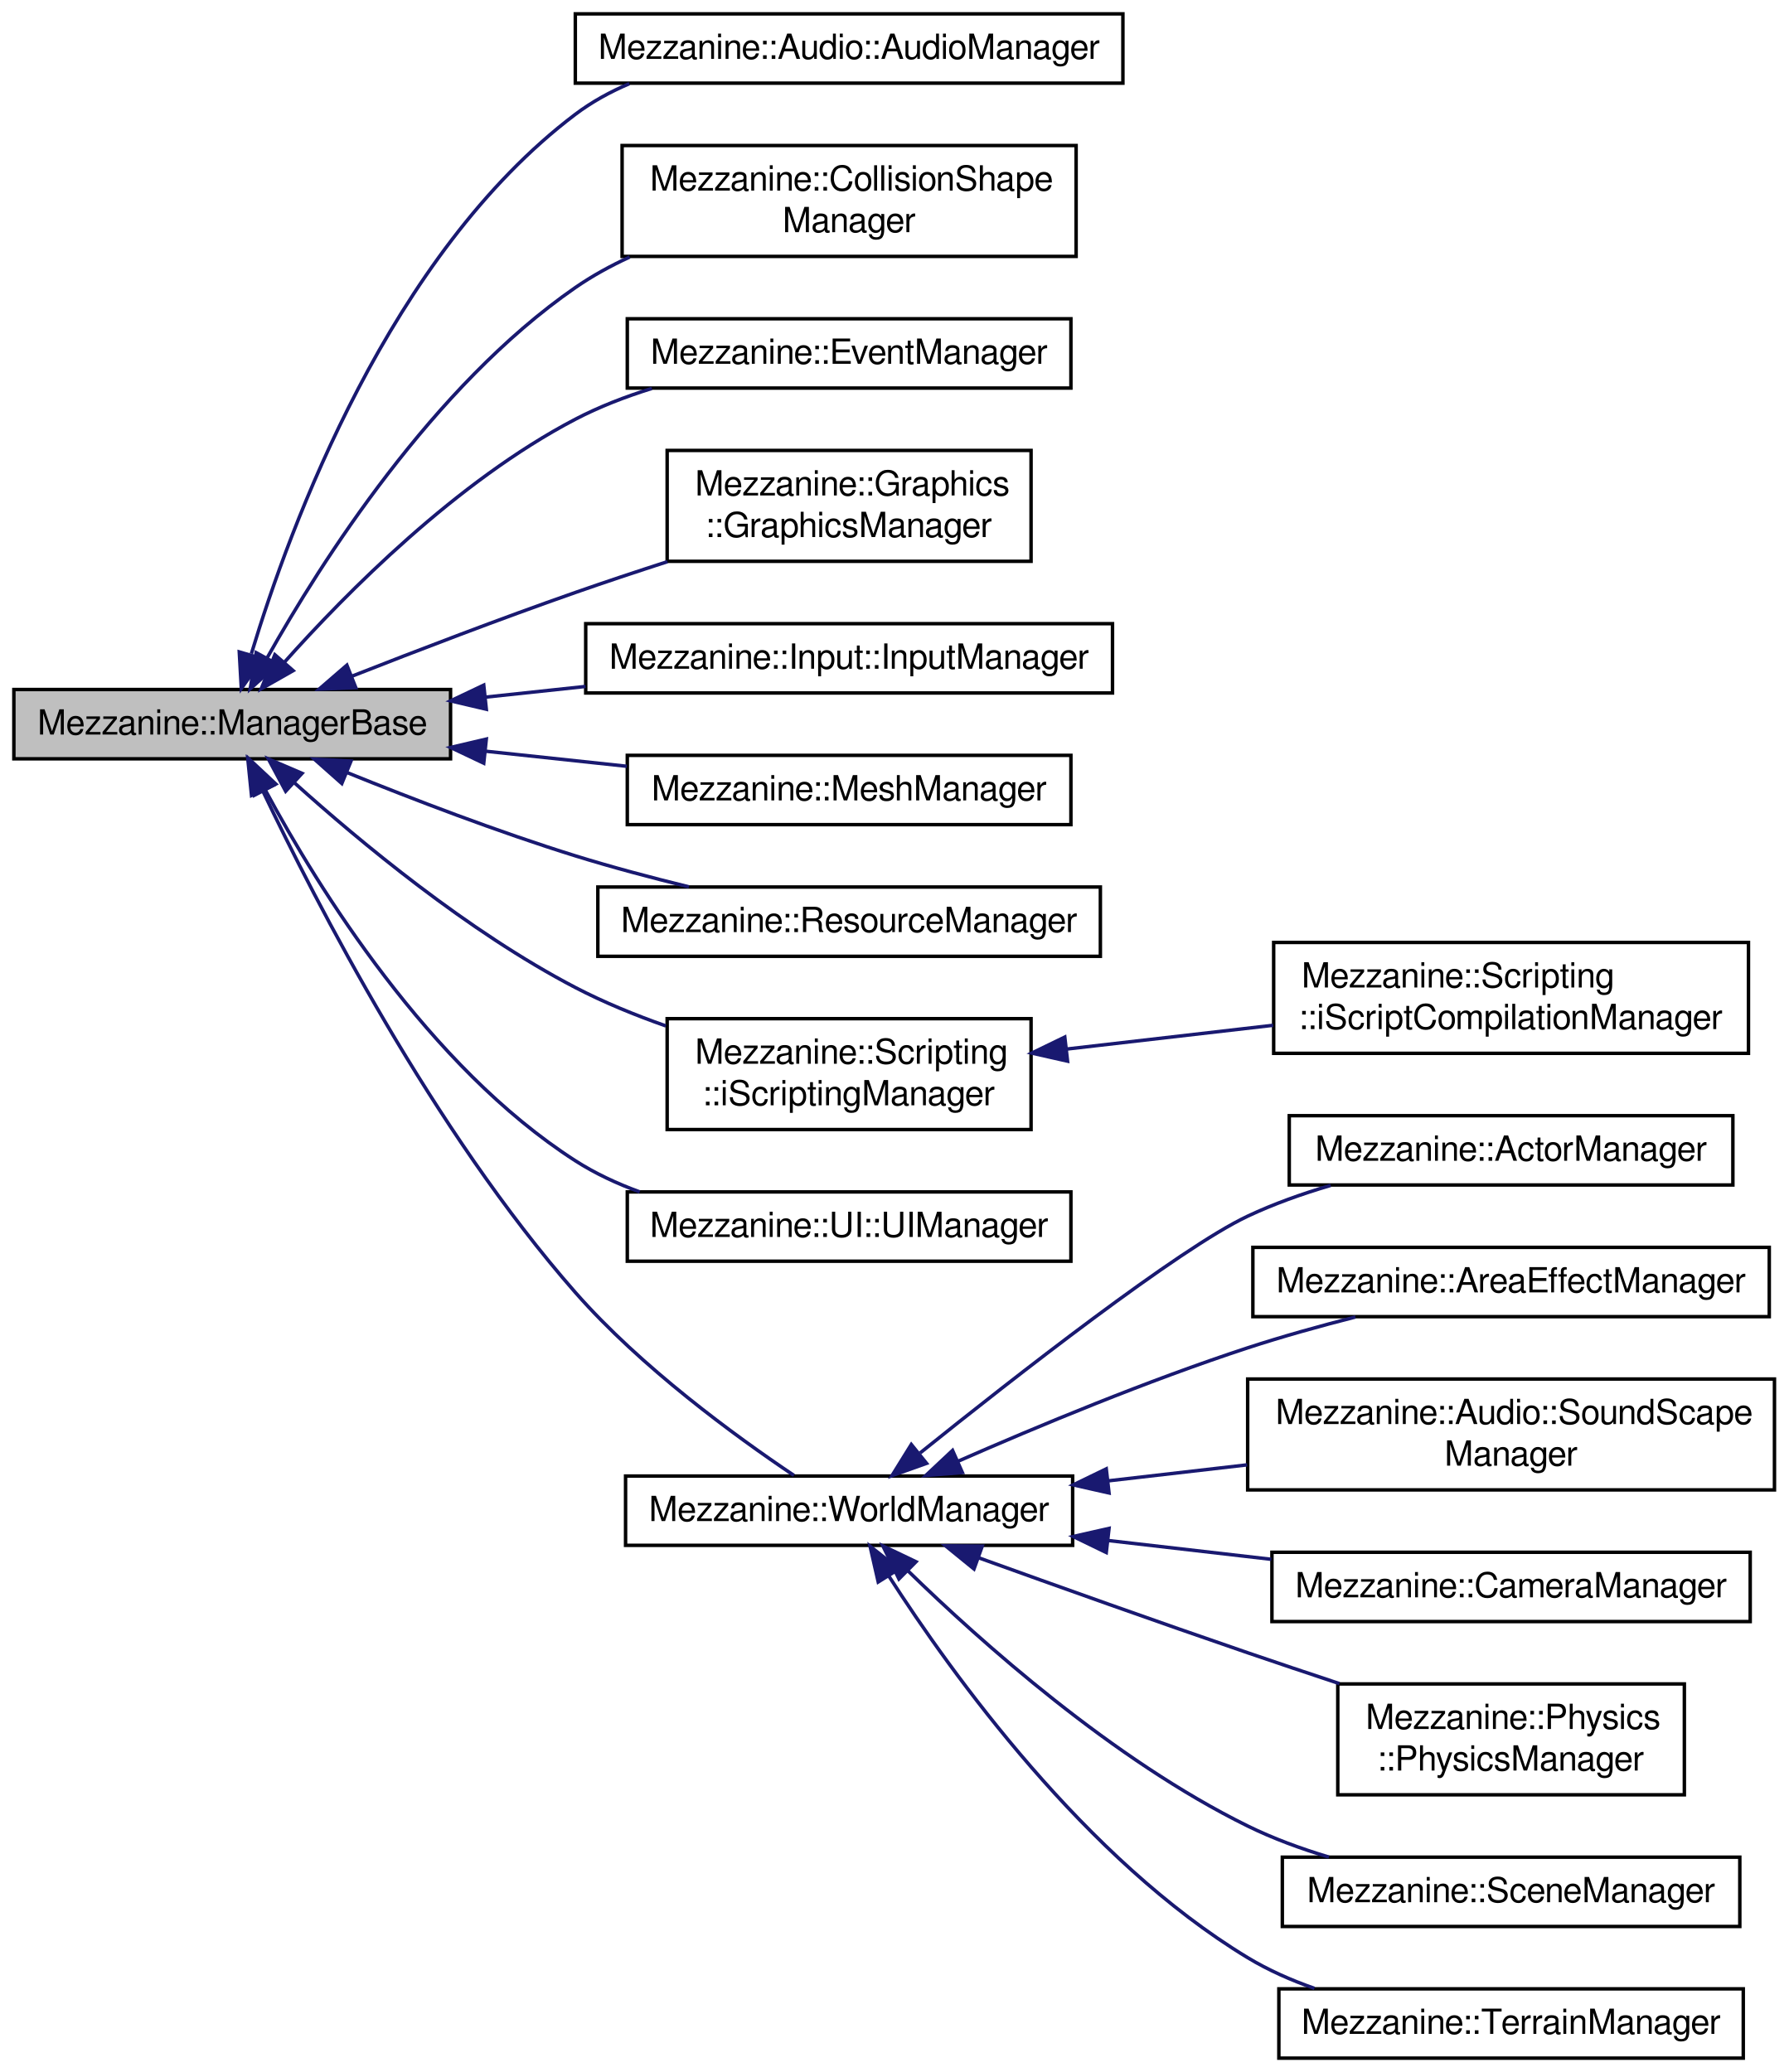
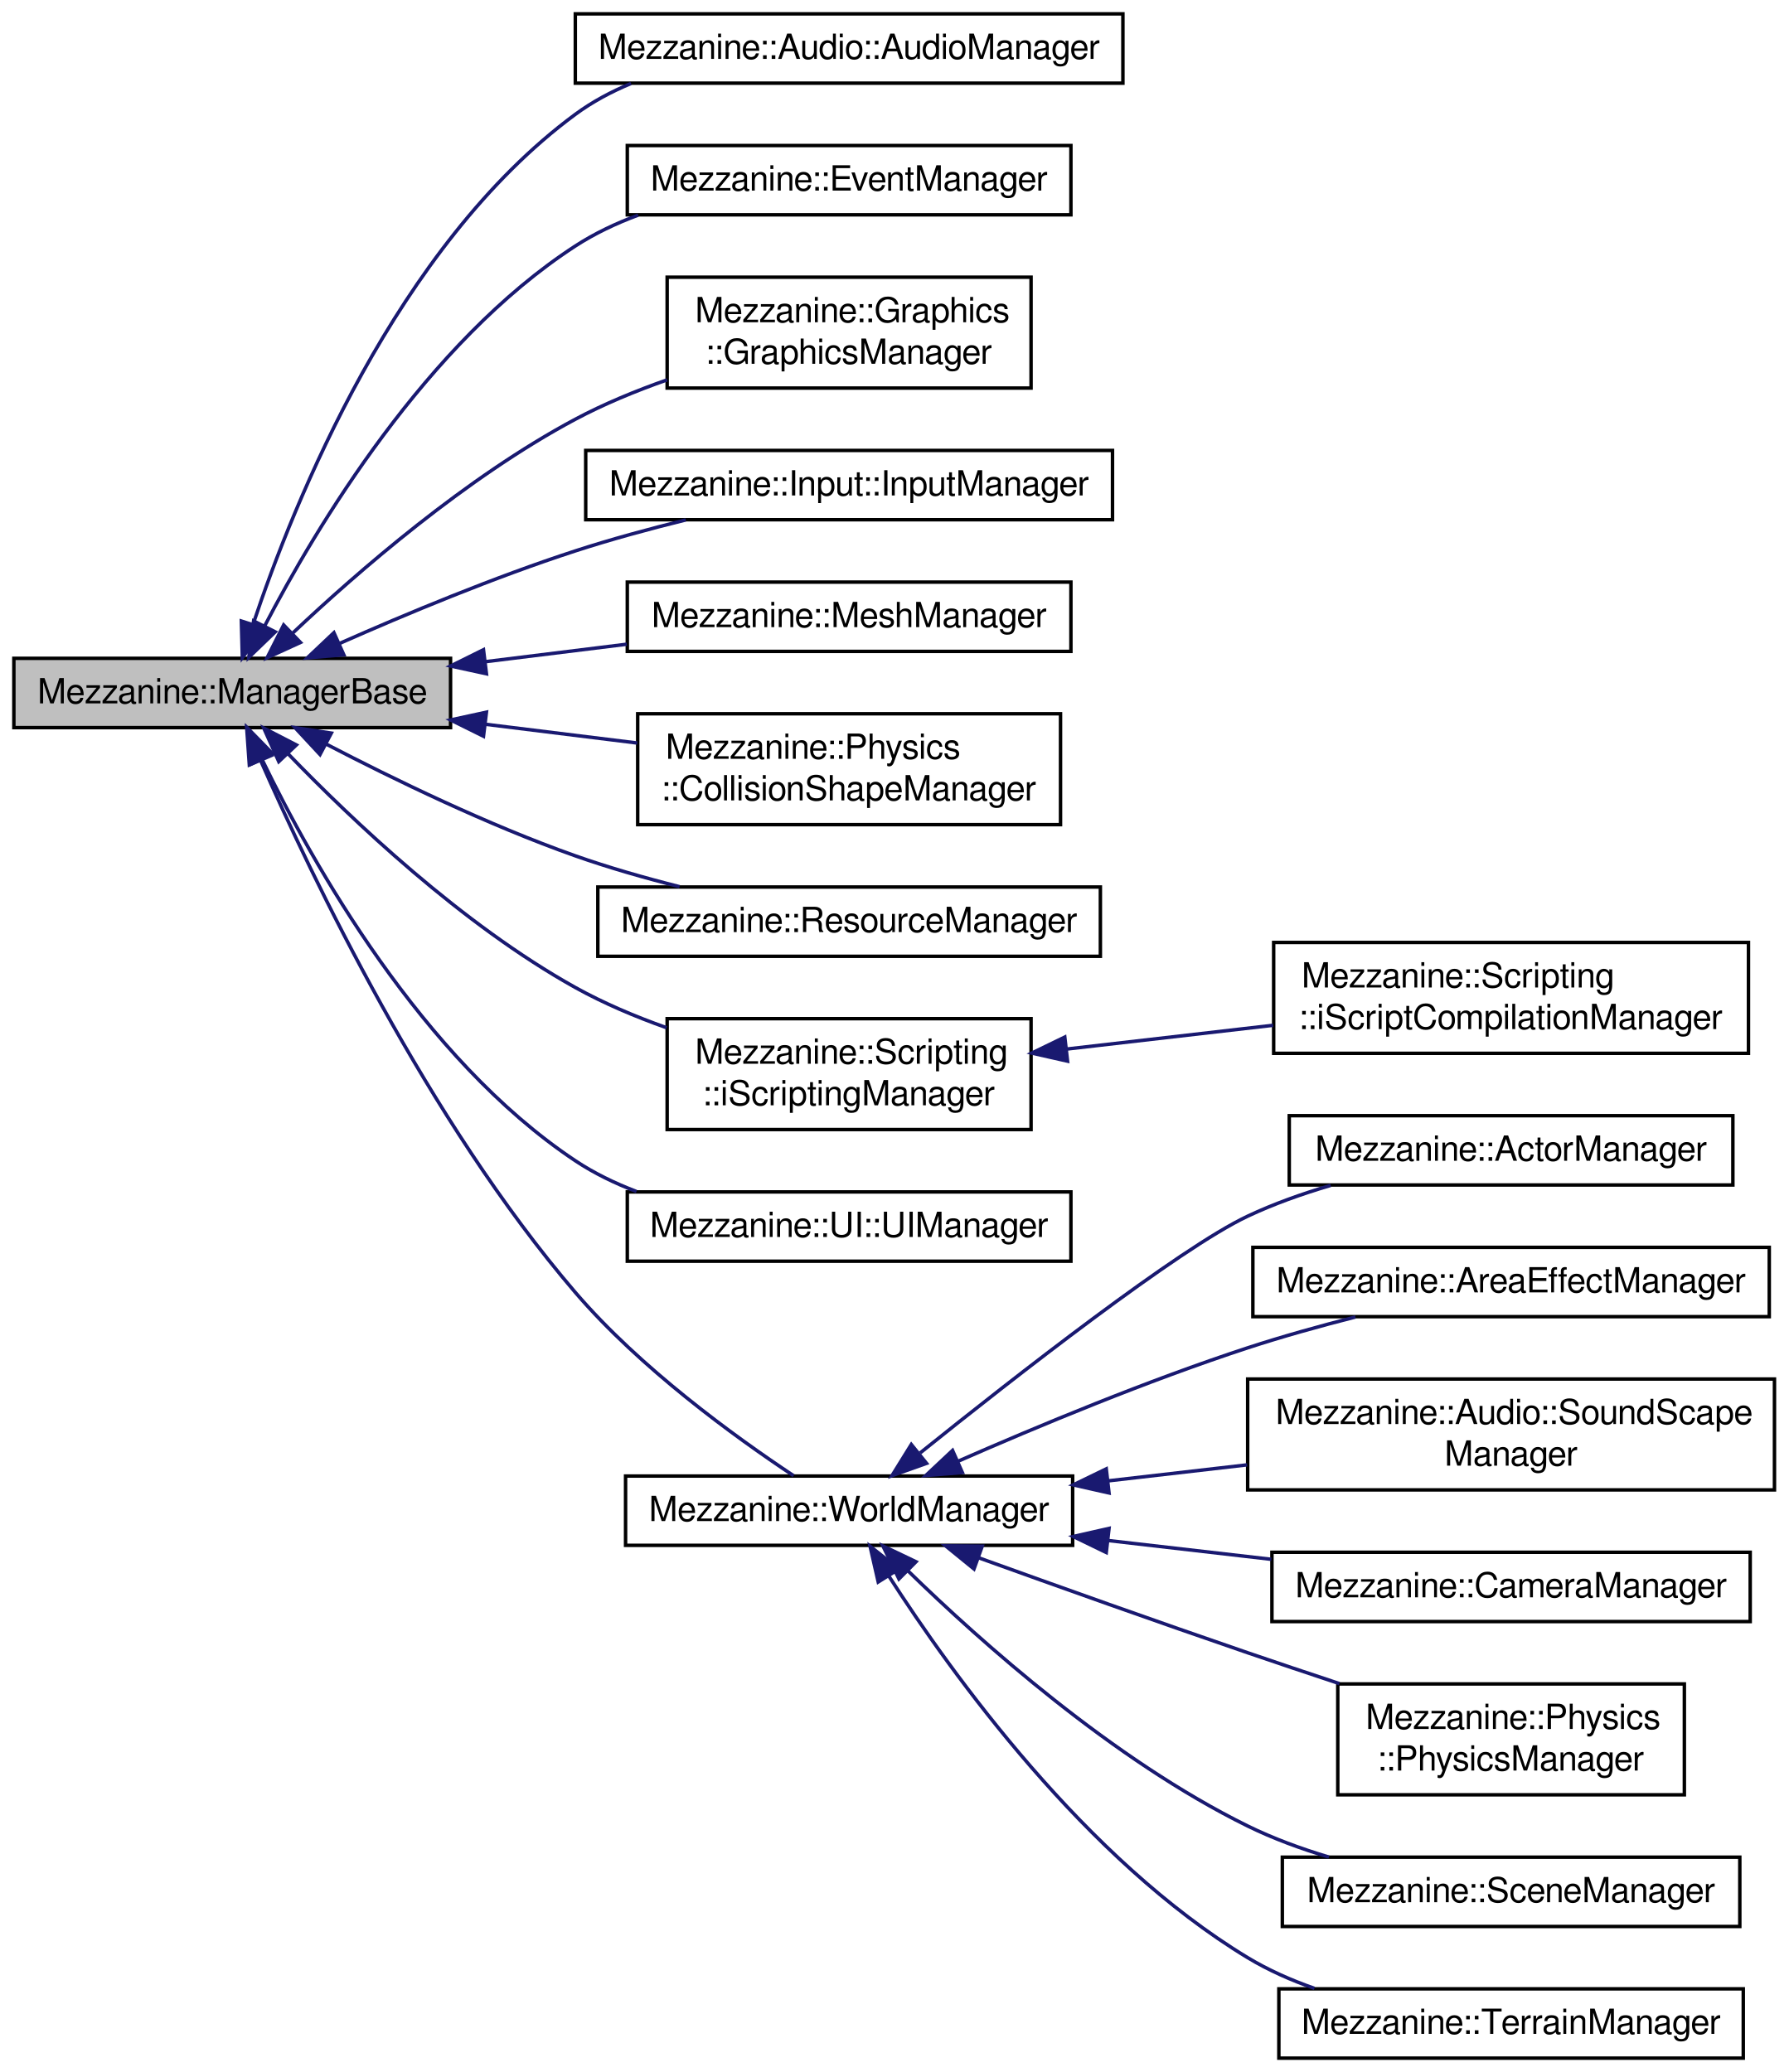
<svg xmlns="http://www.w3.org/2000/svg" xmlns:xlink="http://www.w3.org/1999/xlink" width="516pt" height="598pt" viewBox="0.00 0.00 516.00 598.00">
  <g id="graph1" class="graph" transform="scale(1 1) rotate(0) translate(4 594)">
    <polygon fill="white" stroke="white" points="-4,5 -4,-594 513,-594 513,5 -4,5" />
    <g id="node1" class="node">
-       <polygon fill="#bfbfbf" stroke="black" points="0,-375 0,-395 126,-395 126,-375 0,-375" />
-       <text text-anchor="middle" x="63" y="-382" font-family="FreeSans" font-size="10.00">Mezzanine::ManagerBase</text>
+       <polygon fill="#bfbfbf" stroke="black" points="0,-384 0,-404 126,-404 126,-384 0,-384" />
+       <text text-anchor="middle" x="63" y="-391" font-family="FreeSans" font-size="10.00">Mezzanine::ManagerBase</text>
    </g>
    <g id="node3" class="node">
      <a xlink:href="classMezzanine_1_1Audio_1_1AudioManager.xhtml" target="_top" xlink:title="This is the base manager class for the Audio subsystem and it's operations.">
        <polygon fill="white" stroke="black" points="162,-570 162,-590 320,-590 320,-570 162,-570" />
        <text text-anchor="middle" x="241" y="-577" font-family="FreeSans" font-size="10.00">Mezzanine::Audio::AudioManager</text>
      </a>
    </g>
    <g id="edge2" class="edge">
-       <path fill="none" stroke="midnightblue" d="M68.536,-405.342C79.698,-442.347 108.52,-520.579 162,-561 166.727,-564.572 172.029,-567.484 177.59,-569.855" />
-       <polygon fill="midnightblue" stroke="midnightblue" points="71.765,-403.907 65.631,-395.268 65.039,-405.847 71.765,-403.907" />
+       <path fill="none" stroke="midnightblue" d="M69.016,-413.819C80.802,-449.158 110.392,-522.907 162,-561 166.88,-564.602 172.35,-567.53 178.073,-569.909" />
+       <polygon fill="midnightblue" stroke="midnightblue" points="72.308,-412.623 65.925,-404.167 65.641,-414.758 72.308,-412.623" />
    </g>
    <g id="node5" class="node">
-       <a xlink:href="classMezzanine_1_1CollisionShapeManager.xhtml" target="_top" xlink:title="This manager is for the storage of all shapes and creation of mesh shapes.">
-         <polygon fill="white" stroke="black" points="175.5,-520 175.5,-552 306.5,-552 306.5,-520 175.5,-520" />
-         <text text-anchor="start" x="183.5" y="-539" font-family="FreeSans" font-size="10.00">Mezzanine::CollisionShape</text>
-         <text text-anchor="middle" x="241" y="-527" font-family="FreeSans" font-size="10.00">Manager</text>
+       <a xlink:href="classMezzanine_1_1EventManager.xhtml" target="_top" xlink:title="This is a container for Events and facilitates the transfer of data.">
+         <polygon fill="white" stroke="black" points="177,-532 177,-552 305,-552 305,-532 177,-532" />
+         <text text-anchor="middle" x="241" y="-539" font-family="FreeSans" font-size="10.00">Mezzanine::EventManager</text>
      </a>
    </g>
    <g id="edge4" class="edge">
-       <path fill="none" stroke="midnightblue" d="M73.135,-404.227C88.646,-431.834 120.853,-482.507 162,-511 166.849,-514.358 172.171,-517.281 177.691,-519.824" />
-       <polygon fill="midnightblue" stroke="midnightblue" points="76.058,-402.278 68.19,-395.183 69.916,-405.637 76.058,-402.278" />
+       <path fill="none" stroke="midnightblue" d="M72.334,-413.282C87.197,-441.858 119.011,-495.072 162,-523 167.56,-526.612 173.741,-529.538 180.128,-531.908" />
+       <polygon fill="midnightblue" stroke="midnightblue" points="75.423,-411.635 67.793,-404.284 69.174,-414.788 75.423,-411.635" />
    </g>
    <g id="node7" class="node">
-       <a xlink:href="classMezzanine_1_1EventManager.xhtml" target="_top" xlink:title="This is a container for Events and facilitates the transfer of data.">
-         <polygon fill="white" stroke="black" points="177,-482 177,-502 305,-502 305,-482 177,-482" />
-         <text text-anchor="middle" x="241" y="-489" font-family="FreeSans" font-size="10.00">Mezzanine::EventManager</text>
+       <a xlink:href="classMezzanine_1_1Graphics_1_1GraphicsManager.xhtml" target="_top" xlink:title="This is intended to store basic graphics setting for the user.">
+         <polygon fill="white" stroke="black" points="188.5,-482 188.5,-514 293.5,-514 293.5,-482 188.5,-482" />
+         <text text-anchor="start" x="196.5" y="-501" font-family="FreeSans" font-size="10.00">Mezzanine::Graphics</text>
+         <text text-anchor="middle" x="241" y="-489" font-family="FreeSans" font-size="10.00">::GraphicsManager</text>
      </a>
    </g>
    <g id="edge6" class="edge">
-       <path fill="none" stroke="midnightblue" d="M77.954,-402.752C95.871,-422.855 127.782,-455.128 162,-473 168.877,-476.592 176.445,-479.517 184.091,-481.897" />
-       <polygon fill="midnightblue" stroke="midnightblue" points="80.586,-400.444 71.376,-395.206 75.309,-405.044 80.586,-400.444" />
+       <path fill="none" stroke="midnightblue" d="M80.52,-411.343C99.264,-429.045 130.565,-456.233 162,-473 170.25,-477.401 179.404,-481.178 188.471,-484.366" />
+       <polygon fill="midnightblue" stroke="midnightblue" points="82.698,-408.581 73.064,-404.172 77.845,-413.627 82.698,-408.581" />
    </g>
    <g id="node9" class="node">
-       <a xlink:href="classMezzanine_1_1Graphics_1_1GraphicsManager.xhtml" target="_top" xlink:title="This is intended to store basic graphics setting for the user.">
-         <polygon fill="white" stroke="black" points="188.5,-432 188.5,-464 293.5,-464 293.5,-432 188.5,-432" />
-         <text text-anchor="start" x="196.5" y="-451" font-family="FreeSans" font-size="10.00">Mezzanine::Graphics</text>
-         <text text-anchor="middle" x="241" y="-439" font-family="FreeSans" font-size="10.00">::GraphicsManager</text>
+       <a xlink:href="classMezzanine_1_1Input_1_1InputManager.xhtml" target="_top" xlink:title="This is the manager responsible for the handling of input devices and events.">
+         <polygon fill="white" stroke="black" points="165,-444 165,-464 317,-464 317,-444 165,-444" />
+         <text text-anchor="middle" x="241" y="-451" font-family="FreeSans" font-size="10.00">Mezzanine::Input::InputManager</text>
      </a>
    </g>
    <g id="edge8" class="edge">
-       <path fill="none" stroke="midnightblue" d="M97.482,-398.819C116.424,-406.263 140.395,-415.443 162,-423 170.555,-425.992 179.683,-429.026 188.585,-431.899" />
-       <polygon fill="midnightblue" stroke="midnightblue" points="98.661,-395.522 88.074,-395.103 96.089,-402.032 98.661,-395.522" />
+       <path fill="none" stroke="midnightblue" d="M93.856,-408.246C113.156,-416.786 138.693,-427.423 162,-435 172.196,-438.315 183.3,-441.336 193.875,-443.946" />
+       <polygon fill="midnightblue" stroke="midnightblue" points="95.207,-405.015 84.65,-404.121 92.345,-411.404 95.207,-405.015" />
    </g>
    <g id="node11" class="node">
-       <a xlink:href="classMezzanine_1_1Input_1_1InputManager.xhtml" target="_top" xlink:title="This is the manager responsible for the handling of input devices and events.">
-         <polygon fill="white" stroke="black" points="165,-394 165,-414 317,-414 317,-394 165,-394" />
-         <text text-anchor="middle" x="241" y="-401" font-family="FreeSans" font-size="10.00">Mezzanine::Input::InputManager</text>
+       <a xlink:href="classMezzanine_1_1MeshManager.xhtml" target="_top" xlink:title="This manager handles the storage, generation, and query of of Graphics Meshes.">
+         <polygon fill="white" stroke="black" points="177,-406 177,-426 305,-426 305,-406 177,-406" />
+         <text text-anchor="middle" x="241" y="-413" font-family="FreeSans" font-size="10.00">Mezzanine::MeshManager</text>
      </a>
    </g>
    <g id="edge10" class="edge">
-       <path fill="none" stroke="midnightblue" d="M136.188,-392.812C145.681,-393.825 155.421,-394.865 164.958,-395.883" />
-       <polygon fill="midnightblue" stroke="midnightblue" points="136.322,-389.307 126.007,-391.725 135.579,-396.267 136.322,-389.307" />
+       <path fill="none" stroke="midnightblue" d="M136.203,-403.048C149.691,-404.715 163.68,-406.444 176.876,-408.075" />
+       <polygon fill="midnightblue" stroke="midnightblue" points="136.36,-399.54 126.007,-401.787 135.502,-406.488 136.36,-399.54" />
    </g>
    <g id="node13" class="node">
-       <a xlink:href="classMezzanine_1_1MeshManager.xhtml" target="_top" xlink:title="This manager handles the storage, generation, and query of of Graphics Meshes.">
-         <polygon fill="white" stroke="black" points="177,-356 177,-376 305,-376 305,-356 177,-356" />
-         <text text-anchor="middle" x="241" y="-363" font-family="FreeSans" font-size="10.00">Mezzanine::MeshManager</text>
+       <a xlink:href="classMezzanine_1_1Physics_1_1CollisionShapeManager.xhtml" target="_top" xlink:title="This manager is for the storage of all shapes and creation of mesh shapes.">
+         <polygon fill="white" stroke="black" points="180,-356 180,-388 302,-388 302,-356 180,-356" />
+         <text text-anchor="start" x="188" y="-375" font-family="FreeSans" font-size="10.00">Mezzanine::Physics</text>
+         <text text-anchor="middle" x="241" y="-363" font-family="FreeSans" font-size="10.00">::CollisionShapeManager</text>
      </a>
    </g>
    <g id="edge12" class="edge">
-       <path fill="none" stroke="midnightblue" d="M136.203,-377.186C149.691,-375.746 163.68,-374.253 176.876,-372.845" />
-       <polygon fill="midnightblue" stroke="midnightblue" points="135.579,-373.733 126.007,-378.275 136.322,-380.693 135.579,-373.733" />
+       <path fill="none" stroke="midnightblue" d="M135.986,-384.979C150.567,-383.177 165.741,-381.302 179.872,-379.555" />
+       <polygon fill="midnightblue" stroke="midnightblue" points="135.502,-381.512 126.007,-386.213 136.36,-388.46 135.502,-381.512" />
    </g>
    <g id="node15" class="node">
      <a xlink:href="classMezzanine_1_1ResourceManager.xhtml" target="_top" xlink:title="This is the manager responsible for the loading and unloading of files.">
        <polygon fill="white" stroke="black" points="168.5,-318 168.5,-338 313.5,-338 313.5,-318 168.5,-318" />
        <text text-anchor="middle" x="241" y="-325" font-family="FreeSans" font-size="10.00">Mezzanine::ResourceManager</text>
      </a>
    </g>
    <g id="edge14" class="edge">
-       <path fill="none" stroke="midnightblue" d="M96.124,-371.041C115.178,-363.327 139.693,-353.931 162,-347 172.507,-343.735 183.946,-340.696 194.772,-338.048" />
-       <polygon fill="midnightblue" stroke="midnightblue" points="94.627,-367.872 86.699,-374.9 97.279,-374.35 94.627,-367.872" />
+       <path fill="none" stroke="midnightblue" d="M90.057,-379.278C109.601,-369.113 136.871,-355.879 162,-347 171.576,-343.616 182.015,-340.633 192.074,-338.093" />
+       <polygon fill="midnightblue" stroke="midnightblue" points="88.338,-376.227 81.126,-383.989 91.604,-382.419 88.338,-376.227" />
    </g>
    <g id="node17" class="node">
      <a xlink:href="classMezzanine_1_1Scripting_1_1iScriptingManager.xhtml" target="_top" xlink:title="What a scripting manager should look like.">
        <polygon fill="white" stroke="black" points="188.5,-268 188.5,-300 293.5,-300 293.5,-268 188.5,-268" />
        <text text-anchor="start" x="196.5" y="-287" font-family="FreeSans" font-size="10.00">Mezzanine::Scripting</text>
        <text text-anchor="middle" x="241" y="-275" font-family="FreeSans" font-size="10.00">::iScriptingManager</text>
      </a>
    </g>
    <g id="edge16" class="edge">
-       <path fill="none" stroke="midnightblue" d="M80.948,-368.081C99.826,-351.079 131.037,-325.143 162,-309 170.164,-304.744 179.183,-301.053 188.12,-297.911" />
-       <polygon fill="midnightblue" stroke="midnightblue" points="78.426,-365.645 73.419,-374.981 83.156,-370.805 78.426,-365.645" />
+       <path fill="none" stroke="midnightblue" d="M79.13,-376.436C97.511,-357.373 129.267,-327.222 162,-309 170.17,-304.452 179.284,-300.601 188.336,-297.388" />
+       <polygon fill="midnightblue" stroke="midnightblue" points="76.436,-374.19 72.107,-383.86 81.522,-379.001 76.436,-374.19" />
    </g>
    <g id="node21" class="node">
      <a xlink:href="classMezzanine_1_1UI_1_1UIManager.xhtml" target="_top" xlink:title="This class is responsible for any and all user interactions with the User interface/HUD.">
        <polygon fill="white" stroke="black" points="177,-230 177,-250 305,-250 305,-230 177,-230" />
        <text text-anchor="middle" x="241" y="-237" font-family="FreeSans" font-size="10.00">Mezzanine::UI::UIManager</text>
      </a>
    </g>
    <g id="edge20" class="edge">
-       <path fill="none" stroke="midnightblue" d="M72.651,-365.8C87.75,-337.802 119.667,-286.16 162,-259 167.699,-255.344 174.038,-252.391 180.577,-250.005" />
-       <polygon fill="midnightblue" stroke="midnightblue" points="69.395,-364.472 67.861,-374.956 75.598,-367.717 69.395,-364.472" />
+       <path fill="none" stroke="midnightblue" d="M71.668,-374.699C86.025,-345.02 117.625,-288.521 162,-259 167.403,-255.406 173.414,-252.49 179.642,-250.124" />
+       <polygon fill="midnightblue" stroke="midnightblue" points="68.388,-373.45 67.316,-383.99 74.727,-376.419 68.388,-373.45" />
    </g>
    <g id="node23" class="node">
      <a xlink:href="classMezzanine_1_1WorldManager.xhtml" target="_top" xlink:title="This is the base class for all managers that belong to a single world instance.">
        <polygon fill="white" stroke="black" points="176.5,-148 176.5,-168 305.5,-168 305.5,-148 176.5,-148" />
        <text text-anchor="middle" x="241" y="-155" font-family="FreeSans" font-size="10.00">Mezzanine::WorldManager</text>
      </a>
    </g>
    <g id="edge22" class="edge">
-       <path fill="none" stroke="midnightblue" d="M71.811,-365.756C87.138,-333.553 121.022,-267.688 162,-221 180.978,-199.378 208.062,-179.604 225.078,-168.184" />
-       <polygon fill="midnightblue" stroke="midnightblue" points="68.571,-364.421 67.501,-374.962 74.911,-367.389 68.571,-364.421" />
+       <path fill="none" stroke="midnightblue" d="M71.164,-374.589C85.936,-340.913 119.546,-270.524 162,-221 180.724,-199.158 207.88,-179.446 224.979,-168.098" />
+       <polygon fill="midnightblue" stroke="midnightblue" points="67.939,-373.23 67.195,-383.798 74.368,-376 67.939,-373.23" />
    </g>
    <g id="node19" class="node">
      <a xlink:href="classMezzanine_1_1Scripting_1_1iScriptCompilationManager.xhtml" target="_top" xlink:title="What a scripting manager should look like.">
        <polygon fill="white" stroke="black" points="363.5,-290 363.5,-322 500.5,-322 500.5,-290 363.5,-290" />
        <text text-anchor="start" x="371.5" y="-309" font-family="FreeSans" font-size="10.00">Mezzanine::Scripting</text>
        <text text-anchor="middle" x="432" y="-297" font-family="FreeSans" font-size="10.00">::iScriptCompilationManager</text>
      </a>
    </g>
    <g id="edge18" class="edge">
      <path fill="none" stroke="midnightblue" d="M303.772,-291.23C322.852,-293.428 343.916,-295.854 363.362,-298.094" />
      <polygon fill="midnightblue" stroke="midnightblue" points="304.032,-287.737 293.697,-290.07 303.231,-294.691 304.032,-287.737" />
    </g>
    <g id="node25" class="node">
      <a xlink:href="classMezzanine_1_1ActorManager.xhtml" target="_top" xlink:title="A manager responsible for the storage and management of all actors that exist in a world...">
        <polygon fill="white" stroke="black" points="368,-252 368,-272 496,-272 496,-252 368,-252" />
        <text text-anchor="middle" x="432" y="-259" font-family="FreeSans" font-size="10.00">Mezzanine::ActorManager</text>
      </a>
    </g>
    <g id="edge24" class="edge">
      <path fill="none" stroke="midnightblue" d="M261.483,-174.662C288.836,-196.64 336.144,-233.634 356,-243 363.503,-246.539 371.746,-249.471 379.95,-251.883" />
      <polygon fill="midnightblue" stroke="midnightblue" points="263.344,-171.666 253.364,-168.108 258.947,-177.113 263.344,-171.666" />
    </g>
    <g id="node27" class="node">
      <a xlink:href="classMezzanine_1_1AreaEffectManager.xhtml" target="_top" xlink:title="A manager responsible for the storage and management of all areaeffects in use.">
        <polygon fill="white" stroke="black" points="357.5,-214 357.5,-234 506.5,-234 506.5,-214 357.5,-214" />
        <text text-anchor="middle" x="432" y="-221" font-family="FreeSans" font-size="10.00">Mezzanine::AreaEffectManager</text>
      </a>
    </g>
    <g id="edge26" class="edge">
      <path fill="none" stroke="midnightblue" d="M272.335,-172.229C295.204,-182.262 327.125,-195.544 356,-205 365.952,-208.259 376.793,-211.277 387.088,-213.903" />
      <polygon fill="midnightblue" stroke="midnightblue" points="273.683,-168.999 263.123,-168.149 270.848,-175.399 273.683,-168.999" />
    </g>
    <g id="node29" class="node">
      <a xlink:href="classMezzanine_1_1Audio_1_1SoundScapeManager.xhtml" target="_top" xlink:title="This is the base manager class for audio being played in a 3D environment.">
        <polygon fill="white" stroke="black" points="356,-164 356,-196 508,-196 508,-164 356,-164" />
        <text text-anchor="start" x="364" y="-183" font-family="FreeSans" font-size="10.00">Mezzanine::Audio::SoundScape</text>
        <text text-anchor="middle" x="432" y="-171" font-family="FreeSans" font-size="10.00">Manager</text>
      </a>
    </g>
    <g id="edge28" class="edge">
      <path fill="none" stroke="midnightblue" d="M315.635,-166.597C328.84,-168.118 342.605,-169.703 355.851,-171.229" />
      <polygon fill="midnightblue" stroke="midnightblue" points="315.999,-163.116 305.664,-165.448 315.198,-170.07 315.999,-163.116" />
    </g>
    <g id="node31" class="node">
      <a xlink:href="classMezzanine_1_1CameraManager.xhtml" target="_top" xlink:title="This is the manager class for all camera functions.">
        <polygon fill="white" stroke="black" points="363,-126 363,-146 501,-146 501,-126 363,-126" />
        <text text-anchor="middle" x="432" y="-133" font-family="FreeSans" font-size="10.00">Mezzanine::CameraManager</text>
      </a>
    </g>
    <g id="edge30" class="edge">
      <path fill="none" stroke="midnightblue" d="M315.729,-149.392C331.241,-147.606 347.522,-145.73 362.825,-143.968" />
      <polygon fill="midnightblue" stroke="midnightblue" points="315.198,-145.93 305.664,-150.552 315.999,-152.884 315.198,-145.93" />
    </g>
    <g id="node33" class="node">
      <a xlink:href="classMezzanine_1_1Physics_1_1PhysicsManager.xhtml" target="_top" xlink:title="This is simply a place for storing all the Physics Related functions.">
        <polygon fill="white" stroke="black" points="382,-76 382,-108 482,-108 482,-76 382,-76" />
        <text text-anchor="start" x="390" y="-95" font-family="FreeSans" font-size="10.00">Mezzanine::Physics</text>
        <text text-anchor="middle" x="432" y="-83" font-family="FreeSans" font-size="10.00">::PhysicsManager</text>
      </a>
    </g>
    <g id="edge32" class="edge">
      <path fill="none" stroke="midnightblue" d="M278.316,-144.433C300.778,-136.333 329.974,-125.918 356,-117 364.541,-114.073 373.644,-111.021 382.474,-108.096" />
      <polygon fill="midnightblue" stroke="midnightblue" points="277.034,-141.175 268.818,-147.865 279.413,-147.758 277.034,-141.175" />
    </g>
    <g id="node35" class="node">
      <a xlink:href="classMezzanine_1_1SceneManager.xhtml" target="_top" xlink:title="This class contains utilities and functions to allow the manipulation of the Graphical scene...">
        <polygon fill="white" stroke="black" points="366,-38 366,-58 498,-58 498,-38 366,-38" />
        <text text-anchor="middle" x="432" y="-45" font-family="FreeSans" font-size="10.00">Mezzanine::SceneManager</text>
      </a>
    </g>
    <g id="edge34" class="edge">
      <path fill="none" stroke="midnightblue" d="M257.973,-140.65C279.082,-120.066 317.106,-86.134 356,-67 363.322,-63.398 371.387,-60.44 379.444,-58.023" />
      <polygon fill="midnightblue" stroke="midnightblue" points="255.375,-138.298 250.745,-147.827 260.307,-143.265 255.375,-138.298" />
    </g>
    <g id="node37" class="node">
      <a xlink:href="classMezzanine_1_1TerrainManager.xhtml" target="_top" xlink:title="This is manager for terrains and their functions.">
        <polygon fill="white" stroke="black" points="365,-0 365,-20 499,-20 499,-0 365,-0" />
        <text text-anchor="middle" x="432" y="-7" font-family="FreeSans" font-size="10.00">Mezzanine::TerrainManager</text>
      </a>
    </g>
    <g id="edge36" class="edge">
      <path fill="none" stroke="midnightblue" d="M252.444,-139.157C270.699,-110.76 309.174,-57.314 356,-29 361.936,-25.411 368.522,-22.498 375.266,-20.134" />
      <polygon fill="midnightblue" stroke="midnightblue" points="249.399,-137.424 247.045,-147.754 255.327,-141.147 249.399,-137.424" />
    </g>
  </g>
</svg>
